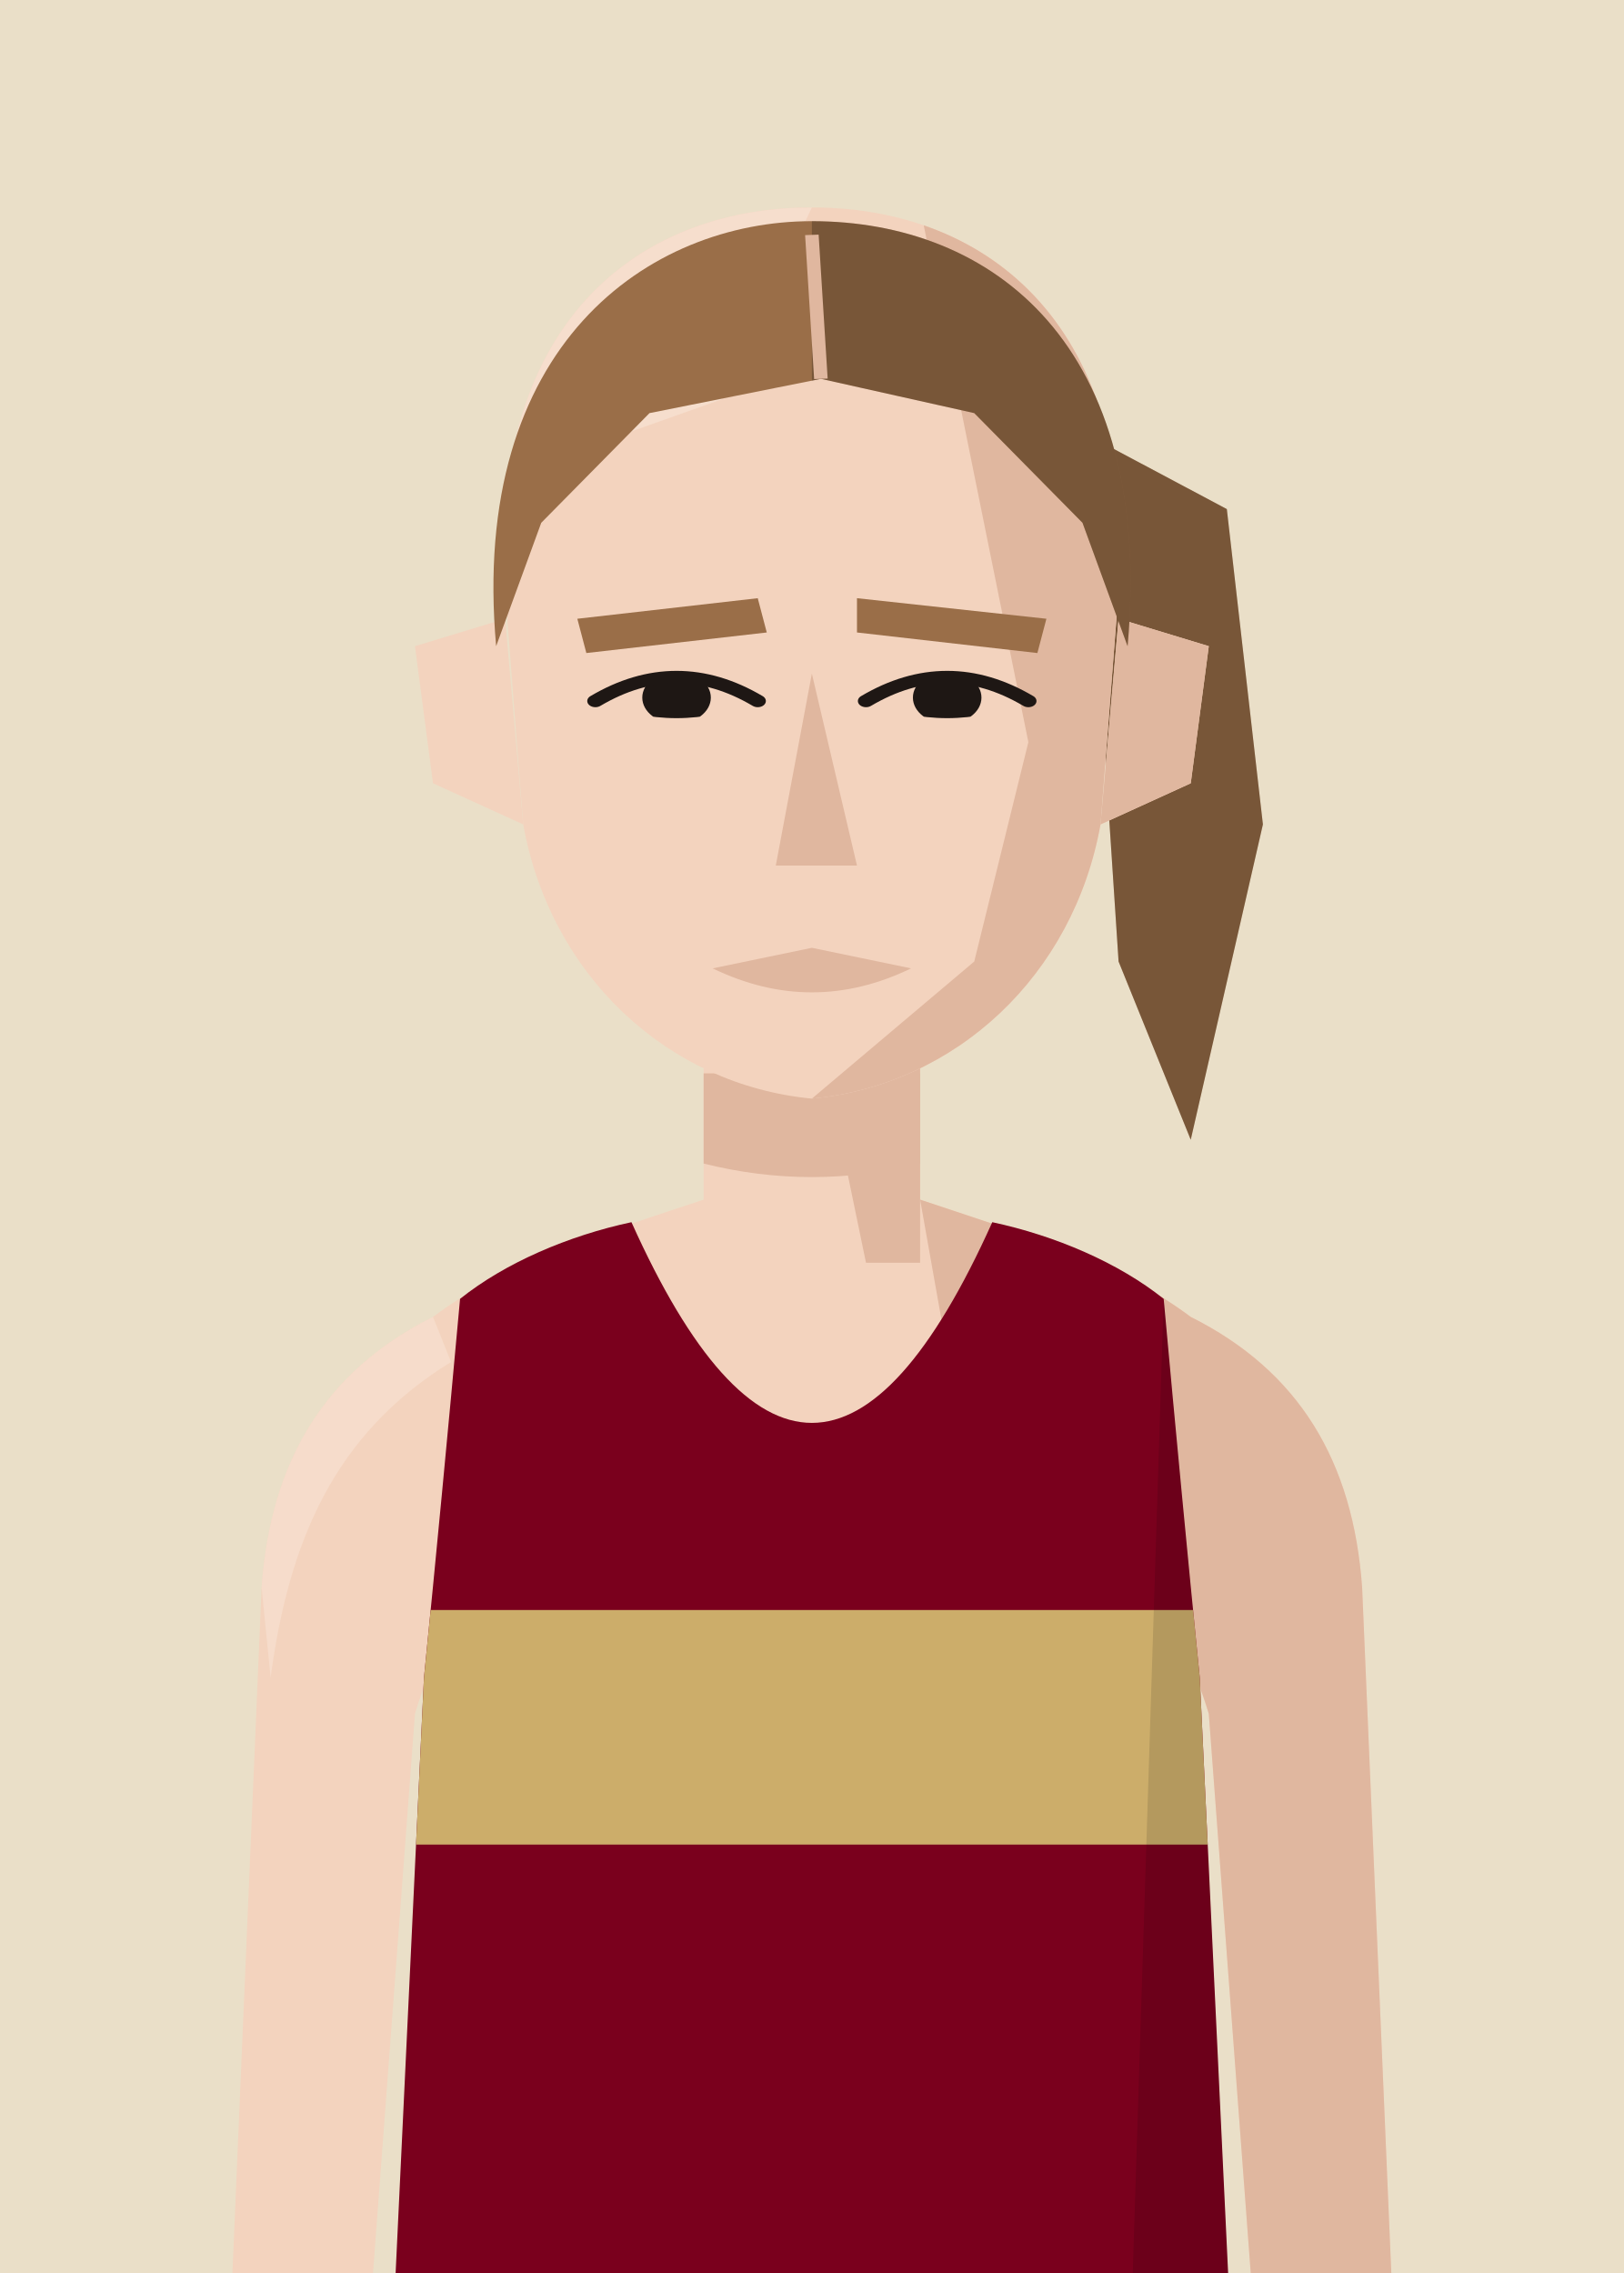
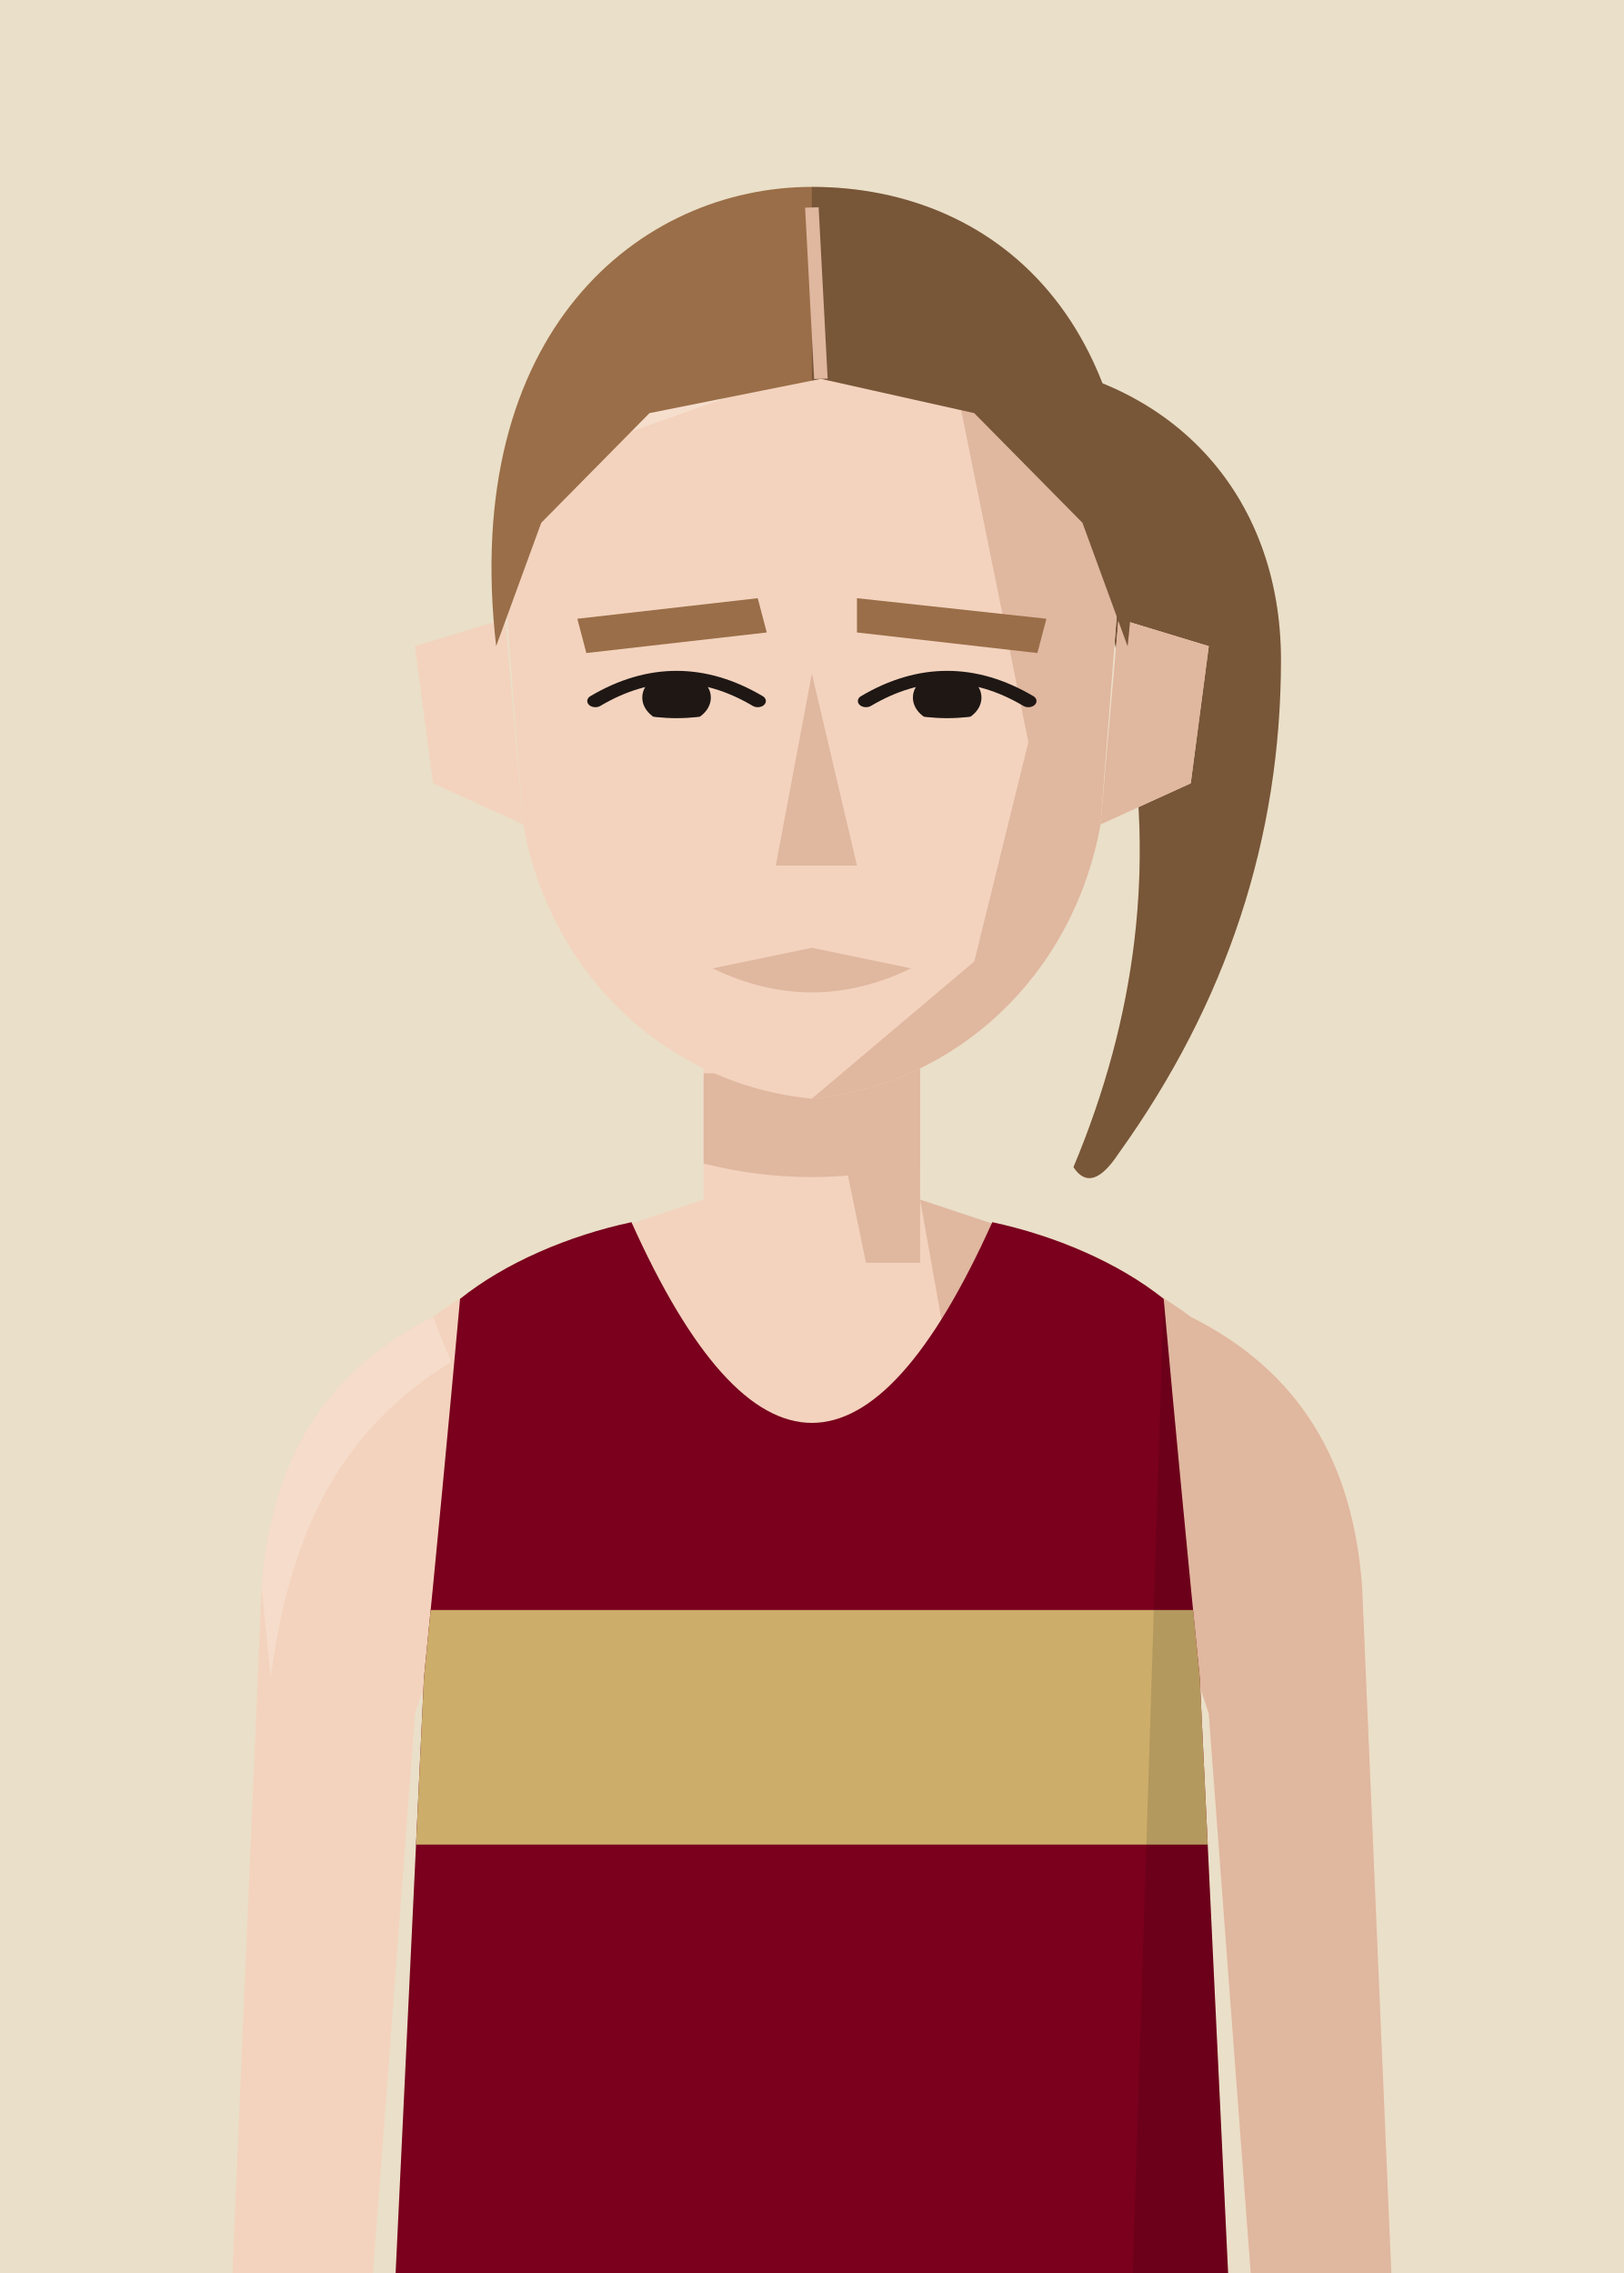
<svg xmlns="http://www.w3.org/2000/svg" viewBox="10 20 180 252">
  <defs>
    <clipPath id="vf">
      <path d="M53,330 L57,246 Q59,226 61,204 C66,200 73,197 80,195.5 Q100,240 120,195.5 C127,197 134,200 139,204 Q141,226 143,246 L147,330 Z" />
    </clipPath>
    <clipPath id="hf">
      <path d="M66,96 C64,58 80,40 100,40 C120,40 136,58 134,96 L132,130 C129,152 116,168 100,170 C84,168 71,152 68,130 Z" />
    </clipPath>
    <clipPath id="rf">
      <rect x="100" y="0" width="100" height="300" />
    </clipPath>
    <clipPath id="ef">
      <path d="M76,112 Q85,105 94,112 Q85,117 76,112 Z" />
      <path d="M106,112 Q115,105 124,112 Q115,117 106,112 Z" />
    </clipPath>
    <clipPath id="cf">
      <rect x="0" y="92" width="200" height="300" />
    </clipPath>
  </defs>
  <rect width="200" height="280" fill="#EADFC8" />
  <g transform="translate(0,-40)">
    <g transform="translate(0,83) scale(1,0.76) translate(0,-40)" fill="#9A6E48">
-       <path d="M126,70 L146,84 L150,130 L142,176 L134,150 L132,110 Z" />
+       <path d="M120,62 C140,64 152,82 152,106 C152,132 146,156 134,178 Q131,184 129,180 C136,158 138,136 135,114 C133,96 130,84 120,72 Z" />
      <g clip-path="url(#rf)" fill="#000" opacity=".22">
-         <path d="M126,70 L146,84 L150,130 L142,176 L134,150 L132,110 Z" />
+         <path d="M120,62 C140,64 152,82 152,106 C152,132 146,156 134,178 Q131,184 129,180 C136,158 138,136 135,114 C133,96 130,84 120,72 Z" />
      </g>
    </g>
    <rect x="88" y="171" width="24" height="37" fill="#F3D3BE" />
    <path d="M88,193 C76,197 66,200 58,206 C46,212 40,222 39,236 L35,330 L50,330 L56,250 Q59,240 64,238 L136,238 Q141,240 144,250 L150,330 L165,330 L161,236 C160,222 154,212 142,206 C134,200 124,197 112,193" fill="#F3D3BE" />
    <g fill="#E0B79F">
      <path d="M112,193 C124,197 134,200 142,206 C154,212 160,222 161,236 L165,330 L150,330 L144,250 Q141,240 136,238 L120,238 Z" />
      <path d="M58,206 C46,212 40,222 39,236 L40,246 C42,231 47,219 60,211 Z" fill="#F8E2D3" opacity=".6" />
      <polygon points="100,171 112,171 112,200 106,200" />
      <path d="M88,179 L112,179 L112,189 Q100,192 88,189 Z" />
    </g>
    <g transform="translate(0,83) scale(1,0.76) translate(0,-40)">
      <g fill="#F3D3BE">
        <path d="M66,100 L56,104 L58,124 L68,130 Z" />
        <path d="M134,100 L144,104 L142,124 L132,130 Z" />
        <path d="M66,96 C64,58 80,40 100,40 C120,40 136,58 134,96 L132,130 C129,152 116,168 100,170 C84,168 71,152 68,130 Z" />
      </g>
      <path d="M134,100 L144,104 L142,124 L132,130 Z" fill="#E0B79F" />
      <g clip-path="url(#hf)">
        <polygon points="112,40 140,40 140,180 100,180 100,170 118,150 124,118 120,92" fill="#E0B79F" />
        <polygon points="60,40 100,40 90,68 60,82" fill="#F8E2D3" opacity=".7" />
      </g>
      <g fill="#9A6E48">
        <polygon points="74,100 94,97 95,102 75,105" />
        <polygon points="105,97 126,100 125,105 105,102" />
      </g>
      <g clip-path="url(#ef)" fill="#1E1714">
        <circle cx="85" cy="111.5" r="3.8" />
        <circle cx="115" cy="111.5" r="3.8" />
      </g>
      <g fill="none" stroke="#1E1714" stroke-width="1.8" stroke-linecap="round">
        <path d="M76,112 Q85,105 94,112" />
        <path d="M106,112 Q115,105 124,112" />
      </g>
      <polygon points="100,108 105,136 96,136" fill="#E0B79F" />
      <path d="M89,151 L100,148 L111,151 Q100,158 89,151 Z" fill="#E0B79F" />
      <g fill="#9A6E48">
-         <path d="M65,104 C62,60 82,42 100,42 C120,42 138,60 135,104 L130,86 L118,70 L101,65 L82,70 L70,86 Z" />
+         <path d="M65,104 C61,58 81,37 100,37 C121,37 139,58 135,104 L130,86 L118,70 L101,65 L82,70 L70,86 Z" />
        <g clip-path="url(#rf)" fill="#000" opacity=".22">
-           <path d="M65,104 C62,60 82,42 100,42 C120,42 138,60 135,104 L130,86 L118,70 L101,65 L82,70 L70,86 Z" />
+           <path d="M65,104 C61,58 81,37 100,37 C121,37 139,58 135,104 L130,86 L118,70 L101,65 L82,70 L70,86 Z" />
        </g>
      </g>
-       <path d="M100,44 L101,65" stroke="#E0B79F" stroke-width="1.5" />
+       <path d="M100,40 L101,65" stroke="#E0B79F" stroke-width="1.5" />
    </g>
    <g clip-path="url(#vf)">
      <path d="M53,330 L57,246 Q59,226 61,204 C66,200 73,197 80,195.5 Q100,240 120,195.5 C127,197 134,200 139,204 Q141,226 143,246 L147,330 Z" fill="#7A001D" />
      <g transform="matrix(6.2857 0 0 6.5 37.14 193)">
        <rect x="0" y="7" width="20" height="4" fill="#CCAD6A" />
      </g>
      <path d="M139,204 Q141,226 143,246 L147,330 L135,330 Z" fill="#000" opacity="0.12" />
    </g>
  </g>
</svg>
